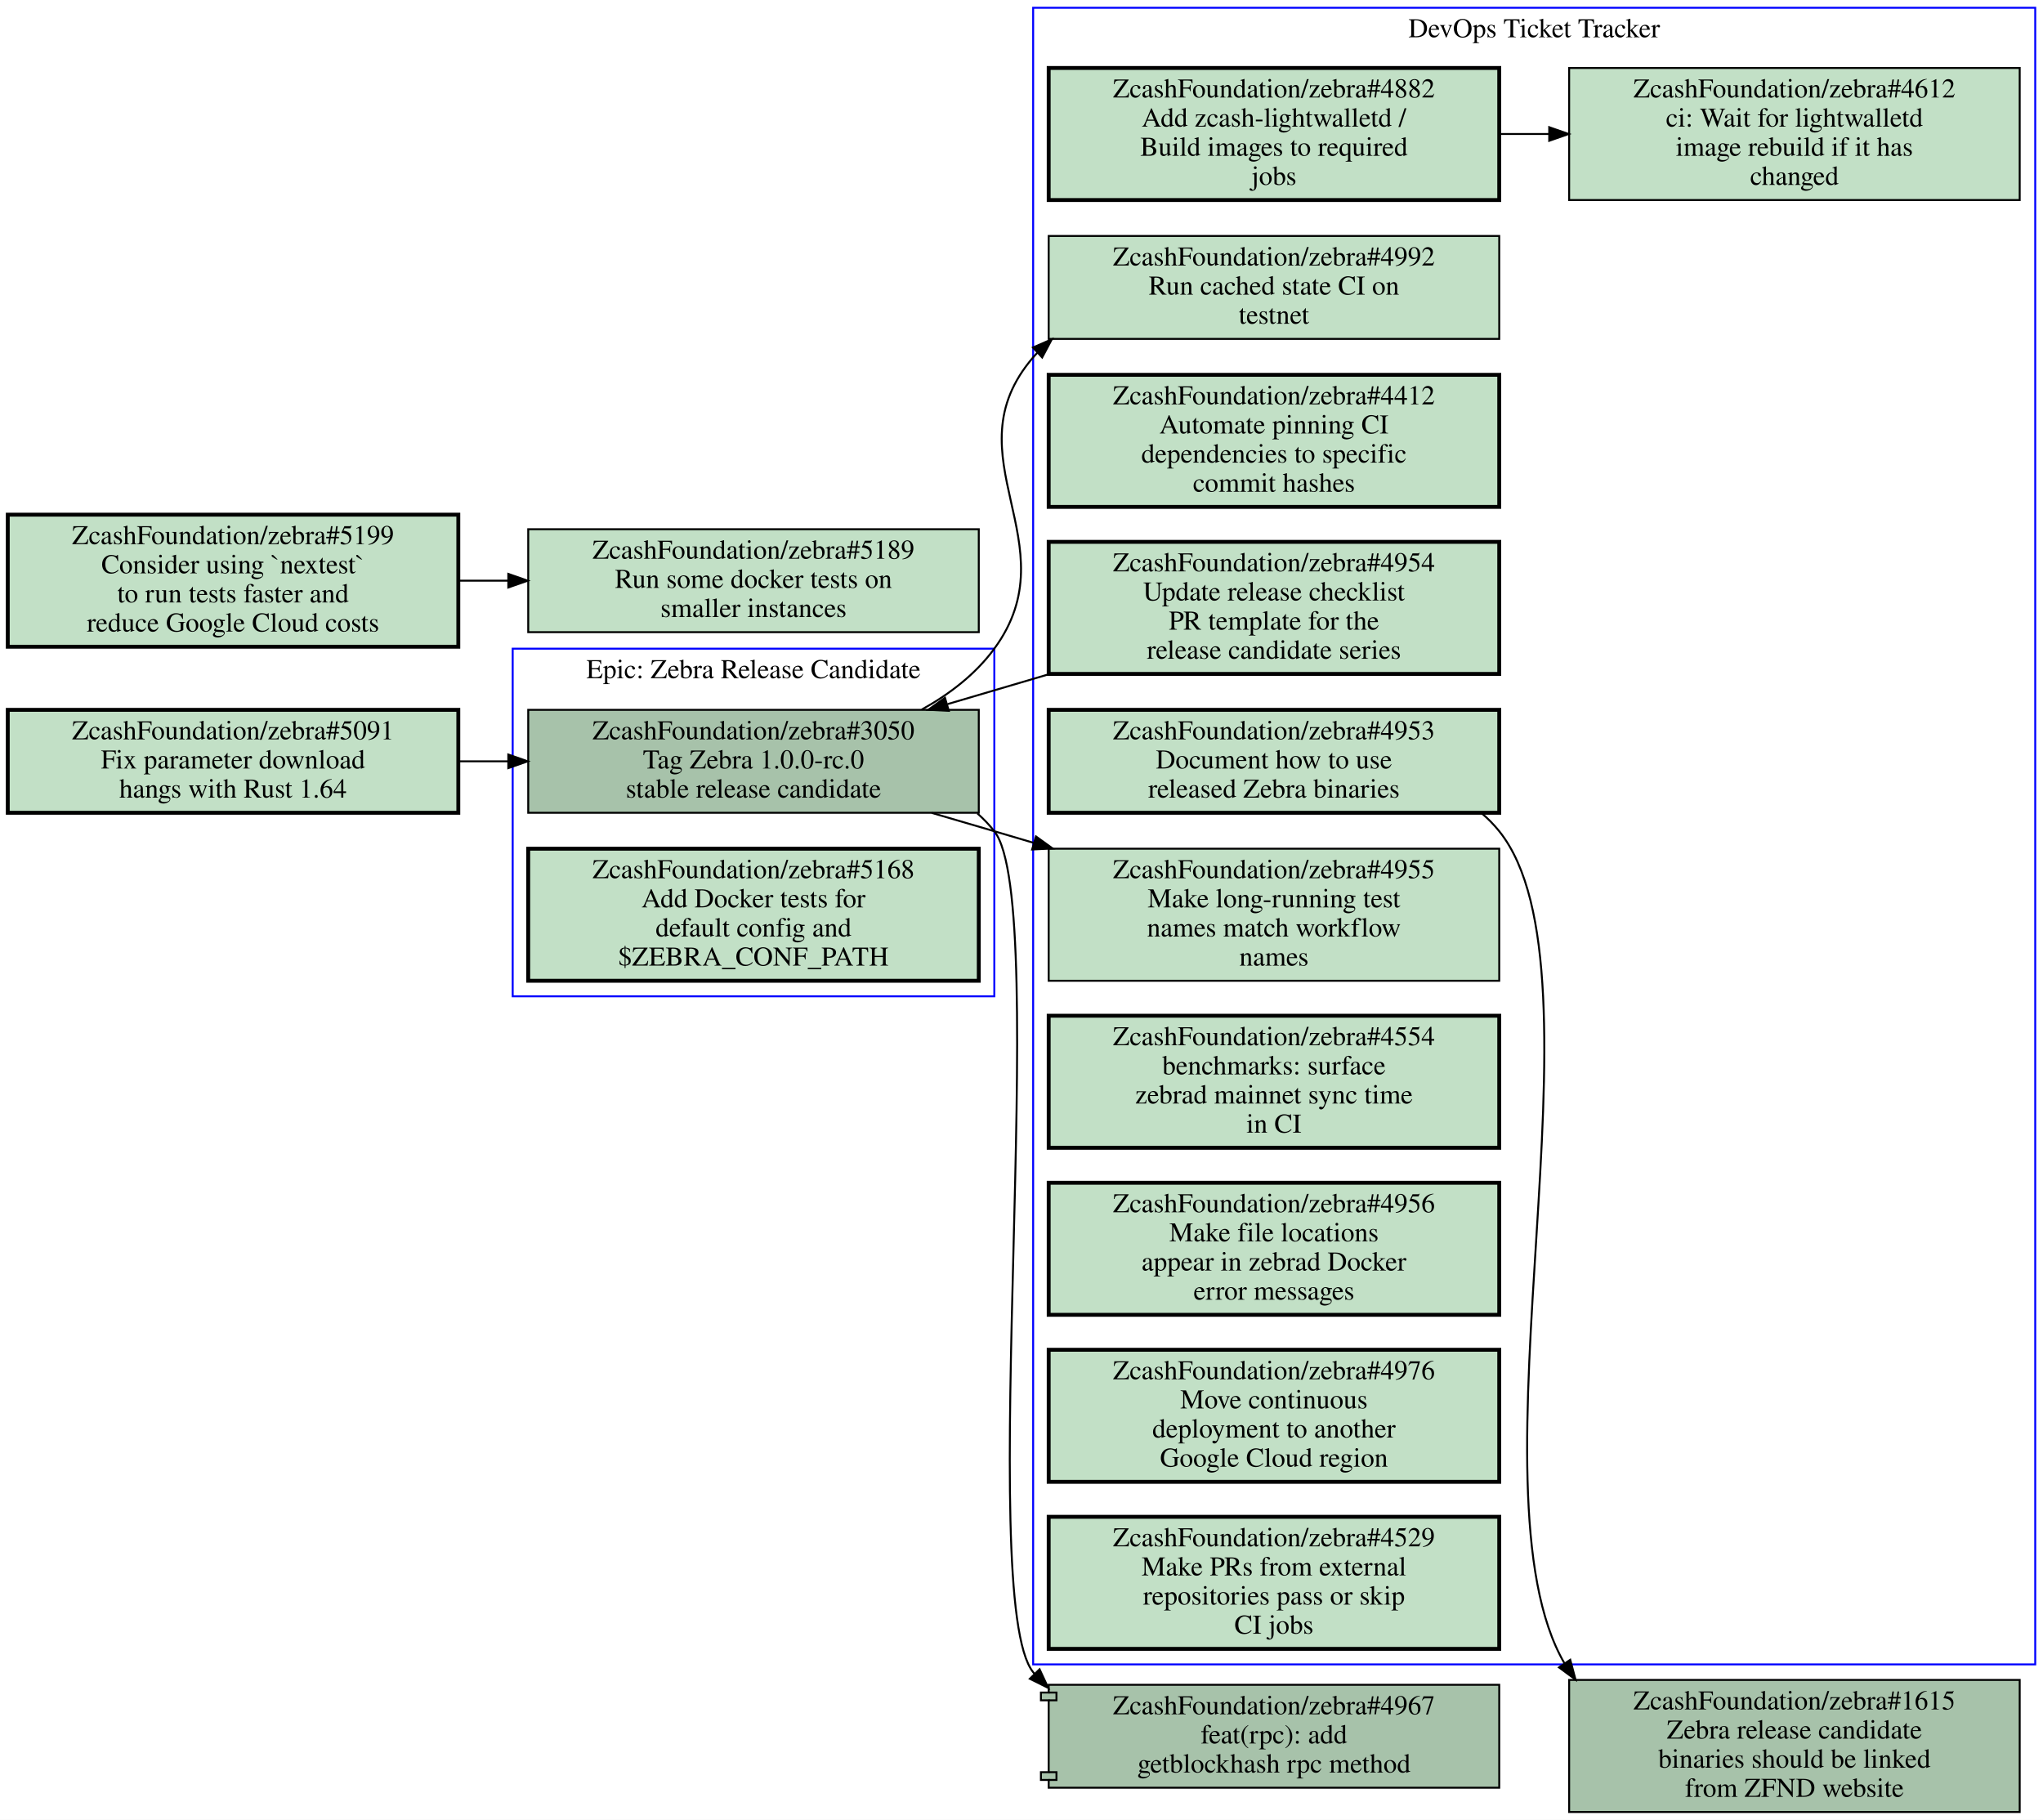
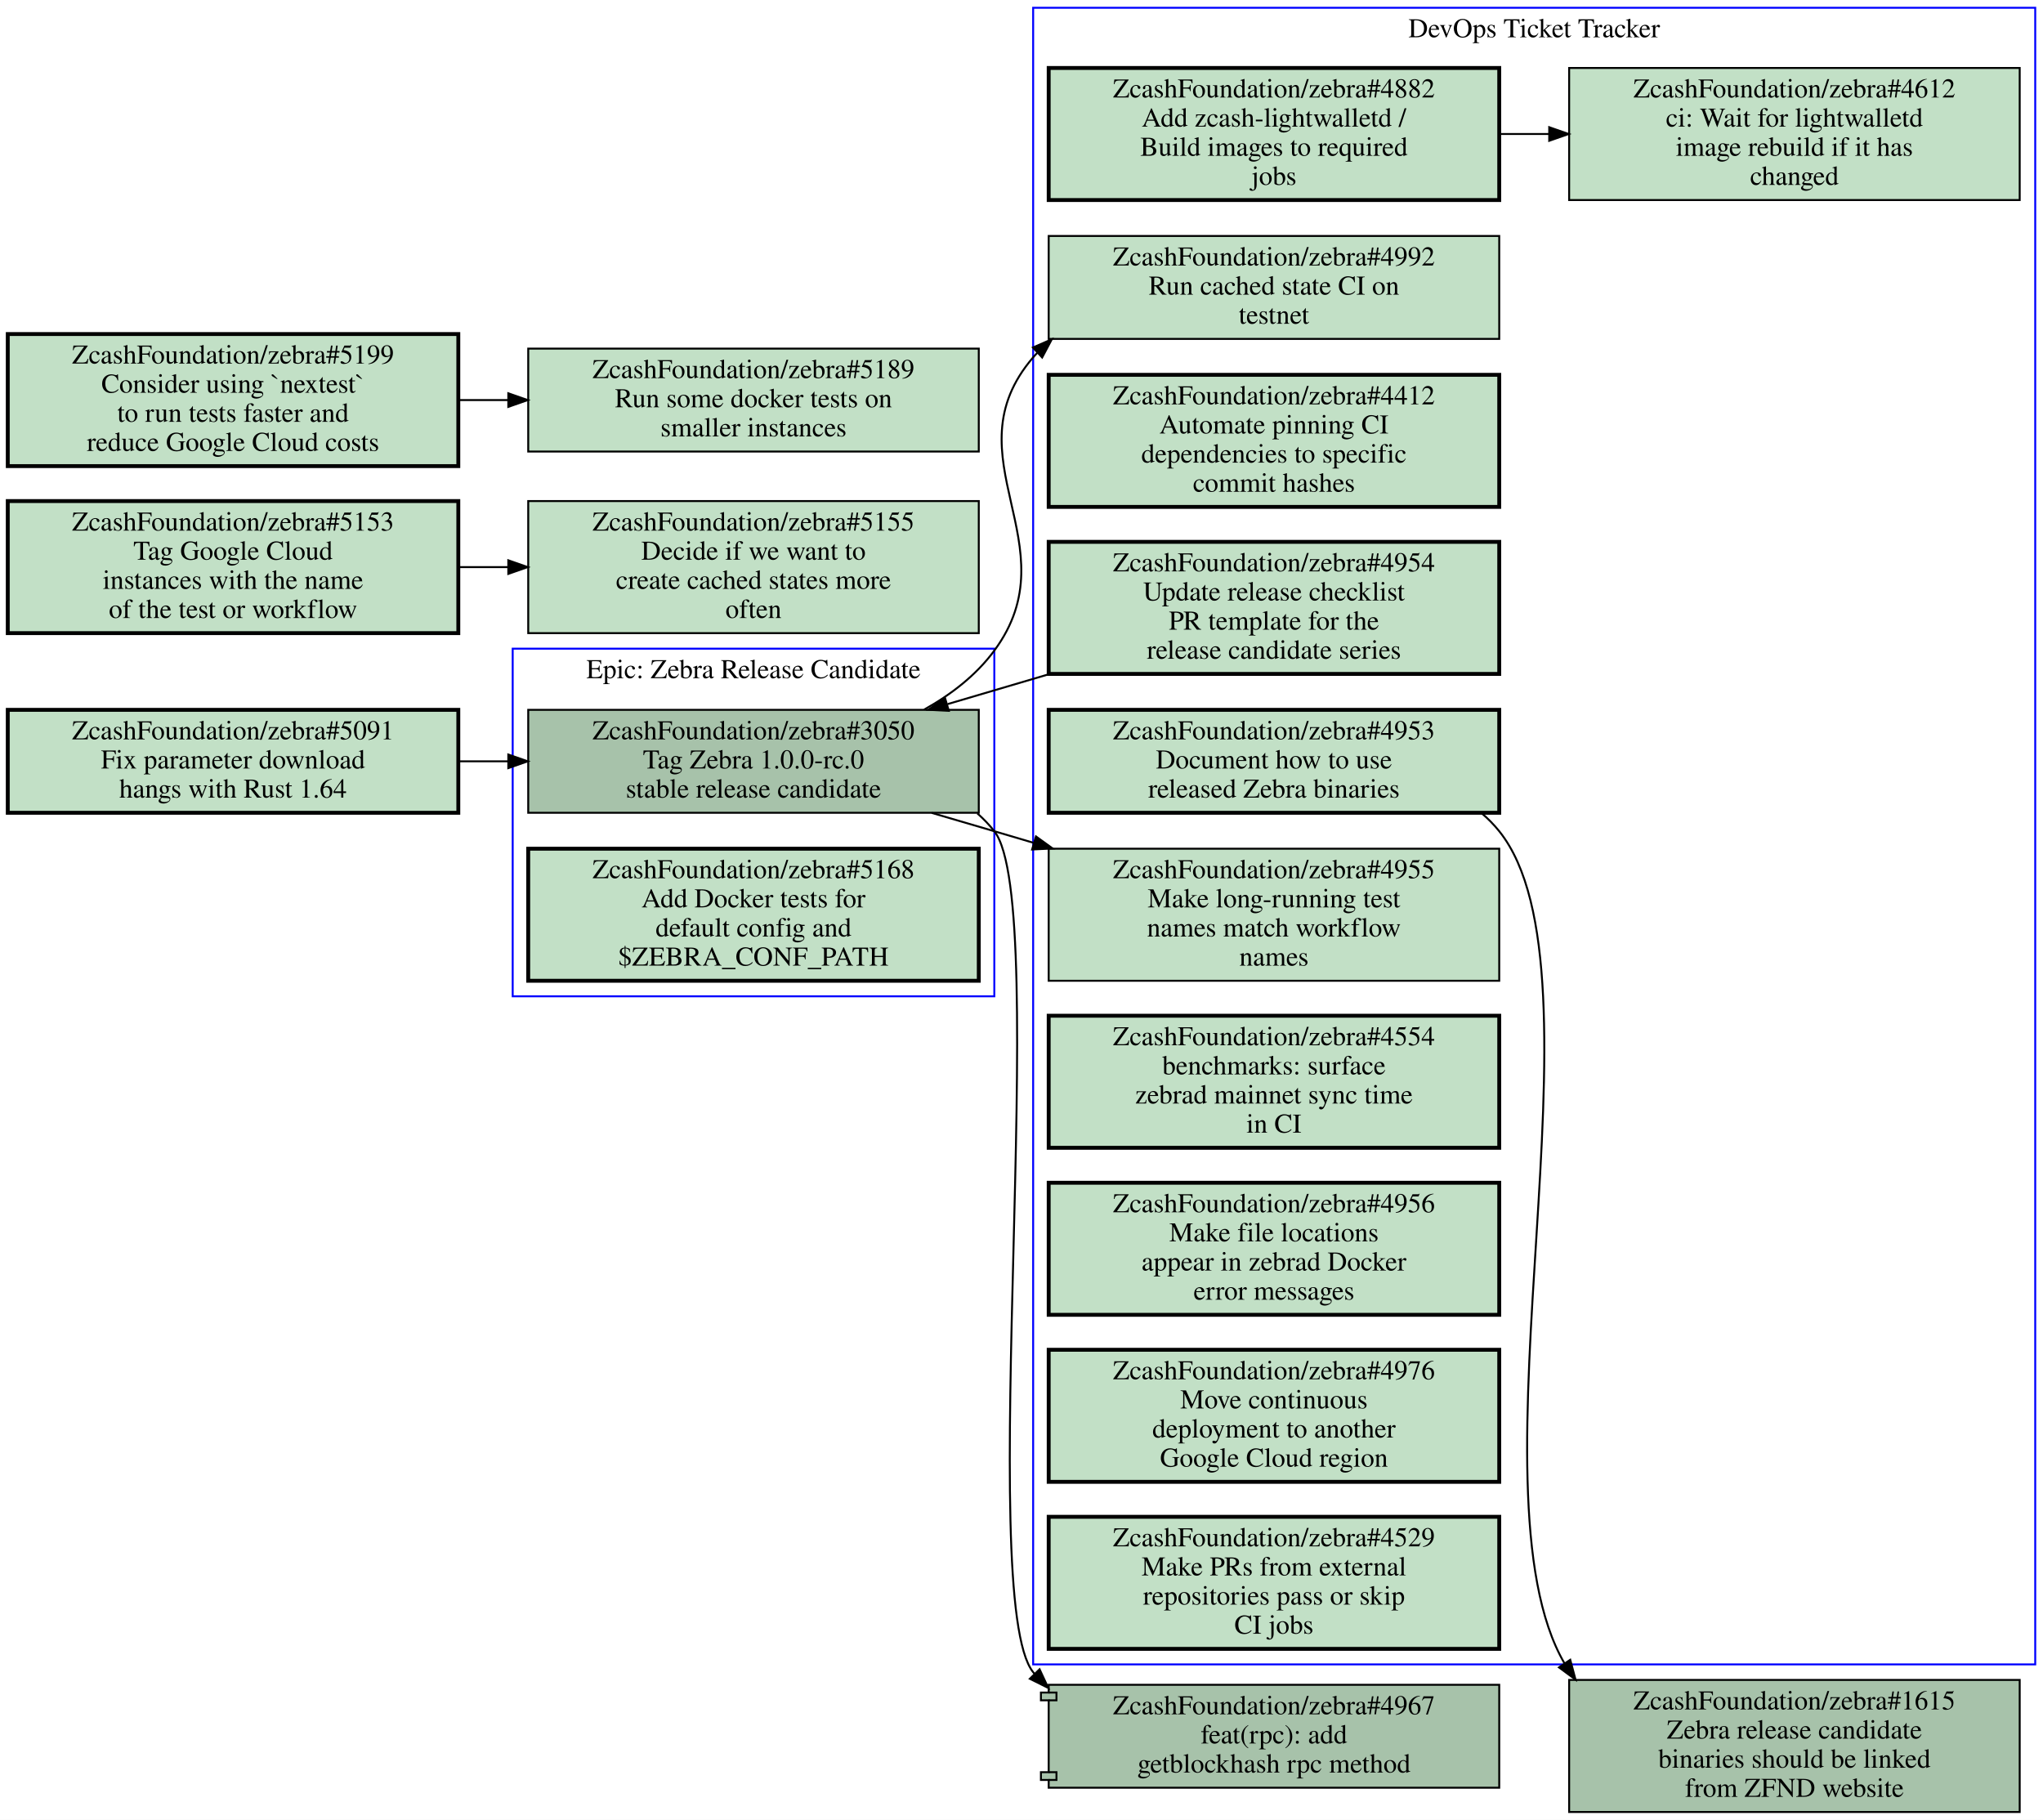
<svg xmlns="http://www.w3.org/2000/svg" xmlns:xlink="http://www.w3.org/1999/xlink" width="1052pt" height="937pt" viewBox="0.00 0.00 1052.00 937.00">
  <g id="graph0" class="graph" transform="scale(1 1) rotate(0) translate(4 933)">
    <polygon fill="#ffffff" stroke="transparent" points="-4,4 -4,-933 1048,-933 1048,4 -4,4" />
    <g id="clust1" class="cluster">
      <polygon fill="none" stroke="#0000ff" points="528,-76 528,-929 1044,-929 1044,-76 528,-76" />
      <text text-anchor="middle" x="786" y="-913.8" font-family="Times,serif" font-size="14.00" fill="#000000">DevOps Ticket Tracker</text>
    </g>
    <g id="clust2" class="cluster">
      <polygon fill="none" stroke="#0000ff" points="260,-420 260,-599 508,-599 508,-420 260,-420" />
      <text text-anchor="middle" x="384" y="-583.8" font-family="Times,serif" font-size="14.00" fill="#000000">Epic: Zebra Release Candidate</text>
    </g>
    <g id="node1" class="node open">
      <g id="a_node1">
        <a xlink:href="https://github.com/ZcashFoundation/zebra/issues/4953" xlink:title="ZcashFoundation/zebra#4953&#10;Document how to use&#10;released Zebra binaries" target="_blank">
          <polygon fill="#c2e0c6" stroke="#000000" stroke-width="2" points="768,-567.5 536,-567.5 536,-514.5 768,-514.5 768,-567.5" />
          <text text-anchor="middle" x="652" y="-552.3" font-family="Times,serif" font-size="14.00" fill="#000000">ZcashFoundation/zebra#4953</text>
          <text text-anchor="middle" x="652" y="-537.3" font-family="Times,serif" font-size="14.00" fill="#000000">Document how to use</text>
          <text text-anchor="middle" x="652" y="-522.3" font-family="Times,serif" font-size="14.00" fill="#000000">released Zebra binaries</text>
        </a>
      </g>
    </g>
    <g id="node14" class="node open">
      <g id="a_node14">
        <a xlink:href="https://github.com/ZcashFoundation/zebra/issues/1615" xlink:title="ZcashFoundation/zebra#1615&#10;Zebra release candidate&#10;binaries should be linked&#10;from ZFND website" target="_blank">
          <polygon fill="#a7c2aa" stroke="#000000" points="1036,-68 804,-68 804,0 1036,0 1036,-68" />
          <text text-anchor="middle" x="920" y="-52.8" font-family="Times,serif" font-size="14.00" fill="#000000">ZcashFoundation/zebra#1615</text>
          <text text-anchor="middle" x="920" y="-37.8" font-family="Times,serif" font-size="14.00" fill="#000000">Zebra release candidate</text>
          <text text-anchor="middle" x="920" y="-22.8" font-family="Times,serif" font-size="14.00" fill="#000000">binaries should be linked</text>
          <text text-anchor="middle" x="920" y="-7.8" font-family="Times,serif" font-size="14.00" fill="#000000">from ZFND website</text>
        </a>
      </g>
    </g>
    <g id="edge2" class="edge">
      <path fill="none" stroke="#000000" d="M758.78,-514.42C762.13,-511.58 765.23,-508.45 768,-505 826.5,-432.13 749.43,-165.72 801.64,-76.46" />
      <polygon fill="#000000" stroke="#000000" points="804.564,-78.384 807.29,-68.146 798.774,-74.45 804.564,-78.384" />
    </g>
    <g id="node2" class="node open">
      <g id="a_node2">
        <a xlink:href="https://github.com/ZcashFoundation/zebra/issues/4954" xlink:title="ZcashFoundation/zebra#4954&#10;Update release checklist&#10;PR template for the&#10;release candidate series" target="_blank">
          <polygon fill="#c2e0c6" stroke="#000000" stroke-width="2" points="768,-654 536,-654 536,-586 768,-586 768,-654" />
          <text text-anchor="middle" x="652" y="-638.8" font-family="Times,serif" font-size="14.00" fill="#000000">ZcashFoundation/zebra#4954</text>
          <text text-anchor="middle" x="652" y="-623.8" font-family="Times,serif" font-size="14.00" fill="#000000">Update release checklist</text>
          <text text-anchor="middle" x="652" y="-608.8" font-family="Times,serif" font-size="14.00" fill="#000000">PR template for the</text>
          <text text-anchor="middle" x="652" y="-593.8" font-family="Times,serif" font-size="14.00" fill="#000000">release candidate series</text>
        </a>
      </g>
    </g>
    <g id="node12" class="node open">
      <g id="a_node12">
        <a xlink:href="https://github.com/ZcashFoundation/zebra/issues/3050" xlink:title="ZcashFoundation/zebra#3050&#10;Tag Zebra 1.0.0-rc.0&#10;stable release candidate" target="_blank">
          <polygon fill="#a7c2aa" stroke="#000000" points="500,-567.5 268,-567.5 268,-514.5 500,-514.5 500,-567.5" />
          <text text-anchor="middle" x="384" y="-552.3" font-family="Times,serif" font-size="14.00" fill="#000000">ZcashFoundation/zebra#3050</text>
          <text text-anchor="middle" x="384" y="-537.3" font-family="Times,serif" font-size="14.00" fill="#000000">Tag Zebra 1.0.0-rc.0</text>
          <text text-anchor="middle" x="384" y="-522.3" font-family="Times,serif" font-size="14.00" fill="#000000">stable release candidate</text>
        </a>
      </g>
    </g>
    <g id="edge3" class="edge">
      <path fill="none" stroke="#000000" d="M536.55,-585.97C519.05,-580.81 501.11,-575.52 483.98,-570.47" />
      <polygon fill="#000000" stroke="#000000" points="484.571,-566.996 473.99,-567.53 482.595,-573.711 484.571,-566.996" />
    </g>
    <g id="node3" class="node open">
      <g id="a_node3">
        <a xlink:href="https://github.com/ZcashFoundation/zebra/issues/4412" xlink:title="ZcashFoundation/zebra#4412&#10;Automate pinning CI&#10;dependencies to specific&#10;commit hashes" target="_blank">
          <polygon fill="#c2e0c6" stroke="#000000" stroke-width="2" points="768,-740 536,-740 536,-672 768,-672 768,-740" />
          <text text-anchor="middle" x="652" y="-724.8" font-family="Times,serif" font-size="14.00" fill="#000000">ZcashFoundation/zebra#4412</text>
          <text text-anchor="middle" x="652" y="-709.8" font-family="Times,serif" font-size="14.00" fill="#000000">Automate pinning CI</text>
          <text text-anchor="middle" x="652" y="-694.8" font-family="Times,serif" font-size="14.00" fill="#000000">dependencies to specific</text>
          <text text-anchor="middle" x="652" y="-679.8" font-family="Times,serif" font-size="14.00" fill="#000000">commit hashes</text>
        </a>
      </g>
    </g>
    <g id="node4" class="node open">
      <g id="a_node4">
        <a xlink:href="https://github.com/ZcashFoundation/zebra/issues/4612" xlink:title="ZcashFoundation/zebra#4612&#10;ci: Wait for lightwalletd&#10;image rebuild if it has&#10;changed" target="_blank">
          <polygon fill="#c2e0c6" stroke="#000000" points="1036,-898 804,-898 804,-830 1036,-830 1036,-898" />
          <text text-anchor="middle" x="920" y="-882.8" font-family="Times,serif" font-size="14.00" fill="#000000">ZcashFoundation/zebra#4612</text>
          <text text-anchor="middle" x="920" y="-867.8" font-family="Times,serif" font-size="14.00" fill="#000000">ci: Wait for lightwalletd</text>
          <text text-anchor="middle" x="920" y="-852.8" font-family="Times,serif" font-size="14.00" fill="#000000">image rebuild if it has</text>
          <text text-anchor="middle" x="920" y="-837.8" font-family="Times,serif" font-size="14.00" fill="#000000">changed</text>
        </a>
      </g>
    </g>
    <g id="node5" class="node open">
      <g id="a_node5">
        <a xlink:href="https://github.com/ZcashFoundation/zebra/issues/4955" xlink:title="ZcashFoundation/zebra#4955&#10;Make long-running test&#10;names match workflow&#10;names" target="_blank">
          <polygon fill="#c2e0c6" stroke="#000000" points="768,-496 536,-496 536,-428 768,-428 768,-496" />
          <text text-anchor="middle" x="652" y="-480.8" font-family="Times,serif" font-size="14.00" fill="#000000">ZcashFoundation/zebra#4955</text>
          <text text-anchor="middle" x="652" y="-465.8" font-family="Times,serif" font-size="14.00" fill="#000000">Make long-running test</text>
          <text text-anchor="middle" x="652" y="-450.8" font-family="Times,serif" font-size="14.00" fill="#000000">names match workflow</text>
          <text text-anchor="middle" x="652" y="-435.8" font-family="Times,serif" font-size="14.00" fill="#000000">names</text>
        </a>
      </g>
    </g>
    <g id="node6" class="node open">
      <g id="a_node6">
        <a xlink:href="https://github.com/ZcashFoundation/zebra/issues/4882" xlink:title="ZcashFoundation/zebra#4882&#10;Add zcash-lightwalletd /&#10;Build images to required&#10;jobs" target="_blank">
          <polygon fill="#c2e0c6" stroke="#000000" stroke-width="2" points="768,-898 536,-898 536,-830 768,-830 768,-898" />
          <text text-anchor="middle" x="652" y="-882.8" font-family="Times,serif" font-size="14.00" fill="#000000">ZcashFoundation/zebra#4882</text>
          <text text-anchor="middle" x="652" y="-867.8" font-family="Times,serif" font-size="14.00" fill="#000000">Add zcash-lightwalletd /</text>
          <text text-anchor="middle" x="652" y="-852.8" font-family="Times,serif" font-size="14.00" fill="#000000">Build images to required</text>
          <text text-anchor="middle" x="652" y="-837.8" font-family="Times,serif" font-size="14.00" fill="#000000">jobs</text>
        </a>
      </g>
    </g>
    <g id="edge1" class="edge">
      <path fill="none" stroke="#000000" d="M768.38,-864C776.71,-864 785.14,-864 793.53,-864" />
      <polygon fill="#000000" stroke="#000000" points="793.74,-867.5 803.74,-864 793.74,-860.5 793.74,-867.5" />
    </g>
    <g id="node7" class="node open">
      <g id="a_node7">
        <a xlink:href="https://github.com/ZcashFoundation/zebra/issues/4992" xlink:title="ZcashFoundation/zebra#4992&#10;Run cached state CI on&#10;testnet" target="_blank">
          <polygon fill="#c2e0c6" stroke="#000000" points="768,-811.5 536,-811.5 536,-758.5 768,-758.5 768,-811.5" />
          <text text-anchor="middle" x="652" y="-796.3" font-family="Times,serif" font-size="14.00" fill="#000000">ZcashFoundation/zebra#4992</text>
          <text text-anchor="middle" x="652" y="-781.3" font-family="Times,serif" font-size="14.00" fill="#000000">Run cached state CI on</text>
          <text text-anchor="middle" x="652" y="-766.3" font-family="Times,serif" font-size="14.00" fill="#000000">testnet</text>
        </a>
      </g>
    </g>
    <g id="node8" class="node open">
      <g id="a_node8">
        <a xlink:href="https://github.com/ZcashFoundation/zebra/issues/4554" xlink:title="ZcashFoundation/zebra#4554&#10;benchmarks: surface&#10;zebrad mainnet sync time&#10;in CI" target="_blank">
          <polygon fill="#c2e0c6" stroke="#000000" stroke-width="2" points="768,-410 536,-410 536,-342 768,-342 768,-410" />
          <text text-anchor="middle" x="652" y="-394.8" font-family="Times,serif" font-size="14.00" fill="#000000">ZcashFoundation/zebra#4554</text>
          <text text-anchor="middle" x="652" y="-379.8" font-family="Times,serif" font-size="14.00" fill="#000000">benchmarks: surface</text>
          <text text-anchor="middle" x="652" y="-364.8" font-family="Times,serif" font-size="14.00" fill="#000000">zebrad mainnet sync time</text>
          <text text-anchor="middle" x="652" y="-349.8" font-family="Times,serif" font-size="14.00" fill="#000000">in CI</text>
        </a>
      </g>
    </g>
    <g id="node9" class="node open">
      <g id="a_node9">
        <a xlink:href="https://github.com/ZcashFoundation/zebra/issues/4956" xlink:title="ZcashFoundation/zebra#4956&#10;Make file locations&#10;appear in zebrad Docker&#10;error messages" target="_blank">
          <polygon fill="#c2e0c6" stroke="#000000" stroke-width="2" points="768,-324 536,-324 536,-256 768,-256 768,-324" />
          <text text-anchor="middle" x="652" y="-308.8" font-family="Times,serif" font-size="14.00" fill="#000000">ZcashFoundation/zebra#4956</text>
          <text text-anchor="middle" x="652" y="-293.8" font-family="Times,serif" font-size="14.00" fill="#000000">Make file locations</text>
          <text text-anchor="middle" x="652" y="-278.8" font-family="Times,serif" font-size="14.00" fill="#000000">appear in zebrad Docker</text>
          <text text-anchor="middle" x="652" y="-263.8" font-family="Times,serif" font-size="14.00" fill="#000000">error messages</text>
        </a>
      </g>
    </g>
    <g id="node10" class="node open">
      <g id="a_node10">
        <a xlink:href="https://github.com/ZcashFoundation/zebra/issues/4976" xlink:title="ZcashFoundation/zebra#4976&#10;Move continuous&#10;deployment to another&#10;Google Cloud region" target="_blank">
          <polygon fill="#c2e0c6" stroke="#000000" stroke-width="2" points="768,-238 536,-238 536,-170 768,-170 768,-238" />
          <text text-anchor="middle" x="652" y="-222.8" font-family="Times,serif" font-size="14.00" fill="#000000">ZcashFoundation/zebra#4976</text>
          <text text-anchor="middle" x="652" y="-207.8" font-family="Times,serif" font-size="14.00" fill="#000000">Move continuous</text>
          <text text-anchor="middle" x="652" y="-192.8" font-family="Times,serif" font-size="14.00" fill="#000000">deployment to another</text>
          <text text-anchor="middle" x="652" y="-177.8" font-family="Times,serif" font-size="14.00" fill="#000000">Google Cloud region</text>
        </a>
      </g>
    </g>
    <g id="node11" class="node open">
      <g id="a_node11">
        <a xlink:href="https://github.com/ZcashFoundation/zebra/issues/4529" xlink:title="ZcashFoundation/zebra#4529&#10;Make PRs from external&#10;repositories pass or skip&#10;CI jobs" target="_blank">
          <polygon fill="#c2e0c6" stroke="#000000" stroke-width="2" points="768,-152 536,-152 536,-84 768,-84 768,-152" />
          <text text-anchor="middle" x="652" y="-136.8" font-family="Times,serif" font-size="14.00" fill="#000000">ZcashFoundation/zebra#4529</text>
          <text text-anchor="middle" x="652" y="-121.8" font-family="Times,serif" font-size="14.00" fill="#000000">Make PRs from external</text>
          <text text-anchor="middle" x="652" y="-106.8" font-family="Times,serif" font-size="14.00" fill="#000000">repositories pass or skip</text>
          <text text-anchor="middle" x="652" y="-91.8" font-family="Times,serif" font-size="14.00" fill="#000000">CI jobs</text>
        </a>
      </g>
    </g>
    <g id="edge4" class="edge">
      <path fill="none" stroke="#000000" d="M475.78,-514.44C486.64,-511.27 497.57,-508.07 508,-505 514.56,-503.07 521.28,-501.08 528.07,-499.07" />
      <polygon fill="#000000" stroke="#000000" points="529.458,-502.309 538.05,-496.11 527.467,-495.598 529.458,-502.309" />
    </g>
    <g id="edge5" class="edge">
-       <path fill="none" stroke="#000000" d="M470.62,-567.64C485.02,-575.62 498.37,-585.87 508,-599 547.78,-653.23 484.14,-698.01 528,-749 528.73,-749.85 529.48,-750.68 530.25,-751.49" />
-       <polygon fill="#000000" stroke="#000000" points="527.89,-754.075 537.61,-758.29 532.64,-748.933 527.89,-754.075" />
+       <path fill="none" stroke="#000000" d="M471.86,-567.62C485.78,-575.39 498.64,-585.32 508,-598 548.2,-652.47 483.87,-697.66 528,-749 528.73,-749.85 529.48,-750.68 530.25,-751.49" />
+       <polygon fill="#000000" stroke="#000000" points="527.883,-754.068 537.6,-758.29 532.636,-748.93 527.883,-754.068" />
    </g>
    <g id="node15" class="node open">
      <g id="a_node15">
        <a xlink:href="https://github.com/ZcashFoundation/zebra/pull/4967" xlink:title="ZcashFoundation/zebra#4967&#10;feat(rpc): add&#10;getblockhash rpc method" target="_blank">
          <polygon fill="#a7c2aa" stroke="#000000" points="768,-65.5 536,-65.5 536,-61.5 532,-61.5 532,-57.5 536,-57.5 536,-20.5 532,-20.5 532,-16.5 536,-16.5 536,-12.5 768,-12.5 768,-65.5" />
          <polyline fill="none" stroke="#000000" points="536,-61.5 540,-61.5 540,-57.5 536,-57.5 " />
          <polyline fill="none" stroke="#000000" points="536,-20.5 540,-20.5 540,-16.5 536,-16.5 " />
          <text text-anchor="middle" x="652" y="-50.3" font-family="Times,serif" font-size="14.00" fill="#000000">ZcashFoundation/zebra#4967</text>
          <text text-anchor="middle" x="652" y="-35.3" font-family="Times,serif" font-size="14.00" fill="#000000">feat(rpc): add</text>
          <text text-anchor="middle" x="652" y="-20.3" font-family="Times,serif" font-size="14.00" fill="#000000">getblockhash rpc method</text>
        </a>
      </g>
    </g>
    <g id="edge6" class="edge">
      <path fill="none" stroke="#000000" d="M499.28,-514.17C502.44,-511.39 505.36,-508.35 508,-505 537.8,-467.17 497.77,-109.5 528,-72 528.22,-71.724 528.45,-71.449 528.67,-71.177" />
      <polygon fill="#000000" stroke="#000000" points="531.313,-73.48 535.78,-63.873 526.297,-68.597 531.313,-73.48" />
    </g>
    <g id="node13" class="node open">
      <g id="a_node13">
        <a xlink:href="https://github.com/ZcashFoundation/zebra/issues/5168" xlink:title="ZcashFoundation/zebra#5168&#10;Add Docker tests for&#10;default config and&#10;$ZEBRA_CONF_PATH" target="_blank">
          <polygon fill="#c2e0c6" stroke="#000000" stroke-width="2" points="500,-496 268,-496 268,-428 500,-428 500,-496" />
          <text text-anchor="middle" x="384" y="-480.8" font-family="Times,serif" font-size="14.00" fill="#000000">ZcashFoundation/zebra#5168</text>
          <text text-anchor="middle" x="384" y="-465.8" font-family="Times,serif" font-size="14.00" fill="#000000">Add Docker tests for</text>
          <text text-anchor="middle" x="384" y="-450.8" font-family="Times,serif" font-size="14.00" fill="#000000">default config and</text>
          <text text-anchor="middle" x="384" y="-435.8" font-family="Times,serif" font-size="14.00" fill="#000000">$ZEBRA_CONF_PATH</text>
        </a>
      </g>
    </g>
    <g id="node16" class="node open">
      <g id="a_node16">
        <a xlink:href="https://github.com/ZcashFoundation/zebra/issues/5091" xlink:title="ZcashFoundation/zebra#5091&#10;Fix parameter download&#10;hangs with Rust 1.64" target="_blank">
          <polygon fill="#c2e0c6" stroke="#000000" stroke-width="2" points="232,-567.5 0,-567.5 0,-514.5 232,-514.5 232,-567.5" />
          <text text-anchor="middle" x="116" y="-552.3" font-family="Times,serif" font-size="14.00" fill="#000000">ZcashFoundation/zebra#5091</text>
          <text text-anchor="middle" x="116" y="-537.3" font-family="Times,serif" font-size="14.00" fill="#000000">Fix parameter download</text>
          <text text-anchor="middle" x="116" y="-522.3" font-family="Times,serif" font-size="14.00" fill="#000000">hangs with Rust 1.64</text>
        </a>
      </g>
    </g>
    <g id="edge7" class="edge">
      <path fill="none" stroke="#000000" d="M232.38,-541C240.71,-541 249.14,-541 257.53,-541" />
      <polygon fill="#000000" stroke="#000000" points="257.74,-544.5 267.74,-541 257.74,-537.5 257.74,-544.5" />
    </g>
    <g id="node17" class="node open">
      <g id="a_node17">
-         <a xlink:href="https://github.com/ZcashFoundation/zebra/issues/5189" xlink:title="ZcashFoundation/zebra#5189&#10;Run some docker tests on&#10;smaller instances" target="_blank">
-           <polygon fill="#c2e0c6" stroke="#000000" points="500,-660.5 268,-660.5 268,-607.5 500,-607.5 500,-660.5" />
-           <text text-anchor="middle" x="384" y="-645.3" font-family="Times,serif" font-size="14.00" fill="#000000">ZcashFoundation/zebra#5189</text>
-           <text text-anchor="middle" x="384" y="-630.3" font-family="Times,serif" font-size="14.00" fill="#000000">Run some docker tests on</text>
-           <text text-anchor="middle" x="384" y="-615.3" font-family="Times,serif" font-size="14.00" fill="#000000">smaller instances</text>
+         <a xlink:href="https://github.com/ZcashFoundation/zebra/issues/5153" xlink:title="ZcashFoundation/zebra#5153&#10;Tag Google Cloud&#10;instances with the name&#10;of the test or workflow" target="_blank">
+           <polygon fill="#c2e0c6" stroke="#000000" stroke-width="2" points="232,-675 0,-675 0,-607 232,-607 232,-675" />
+           <text text-anchor="middle" x="116" y="-659.8" font-family="Times,serif" font-size="14.00" fill="#000000">ZcashFoundation/zebra#5153</text>
+           <text text-anchor="middle" x="116" y="-644.8" font-family="Times,serif" font-size="14.00" fill="#000000">Tag Google Cloud</text>
+           <text text-anchor="middle" x="116" y="-629.8" font-family="Times,serif" font-size="14.00" fill="#000000">instances with the name</text>
+           <text text-anchor="middle" x="116" y="-614.8" font-family="Times,serif" font-size="14.00" fill="#000000">of the test or workflow</text>
        </a>
      </g>
    </g>
    <g id="node18" class="node open">
      <g id="a_node18">
+         <a xlink:href="https://github.com/ZcashFoundation/zebra/issues/5155" xlink:title="ZcashFoundation/zebra#5155&#10;Decide if we want to&#10;create cached states more&#10;often" target="_blank">
+           <polygon fill="#c2e0c6" stroke="#000000" points="500,-675 268,-675 268,-607 500,-607 500,-675" />
+           <text text-anchor="middle" x="384" y="-659.8" font-family="Times,serif" font-size="14.00" fill="#000000">ZcashFoundation/zebra#5155</text>
+           <text text-anchor="middle" x="384" y="-644.8" font-family="Times,serif" font-size="14.00" fill="#000000">Decide if we want to</text>
+           <text text-anchor="middle" x="384" y="-629.8" font-family="Times,serif" font-size="14.00" fill="#000000">create cached states more</text>
+           <text text-anchor="middle" x="384" y="-614.8" font-family="Times,serif" font-size="14.00" fill="#000000">often</text>
+         </a>
+       </g>
+     </g>
+     <g id="edge8" class="edge">
+       <path fill="none" stroke="#000000" d="M232.38,-641C240.71,-641 249.14,-641 257.53,-641" />
+       <polygon fill="#000000" stroke="#000000" points="257.74,-644.5 267.74,-641 257.74,-637.5 257.74,-644.5" />
+     </g>
+     <g id="node19" class="node open">
+       <g id="a_node19">
+         <a xlink:href="https://github.com/ZcashFoundation/zebra/issues/5189" xlink:title="ZcashFoundation/zebra#5189&#10;Run some docker tests on&#10;smaller instances" target="_blank">
+           <polygon fill="#c2e0c6" stroke="#000000" points="500,-753.5 268,-753.5 268,-700.5 500,-700.5 500,-753.5" />
+           <text text-anchor="middle" x="384" y="-738.3" font-family="Times,serif" font-size="14.00" fill="#000000">ZcashFoundation/zebra#5189</text>
+           <text text-anchor="middle" x="384" y="-723.3" font-family="Times,serif" font-size="14.00" fill="#000000">Run some docker tests on</text>
+           <text text-anchor="middle" x="384" y="-708.3" font-family="Times,serif" font-size="14.00" fill="#000000">smaller instances</text>
+         </a>
+       </g>
+     </g>
+     <g id="node20" class="node open">
+       <g id="a_node20">
        <a xlink:href="https://github.com/ZcashFoundation/zebra/issues/5199" xlink:title="ZcashFoundation/zebra#5199&#10;Consider using `nextest`&#10;to run tests faster and&#10;reduce Google Cloud costs" target="_blank">
-           <polygon fill="#c2e0c6" stroke="#000000" stroke-width="2" points="232,-668 0,-668 0,-600 232,-600 232,-668" />
-           <text text-anchor="middle" x="116" y="-652.8" font-family="Times,serif" font-size="14.00" fill="#000000">ZcashFoundation/zebra#5199</text>
-           <text text-anchor="middle" x="116" y="-637.8" font-family="Times,serif" font-size="14.00" fill="#000000">Consider using `nextest`</text>
-           <text text-anchor="middle" x="116" y="-622.8" font-family="Times,serif" font-size="14.00" fill="#000000">to run tests faster and</text>
-           <text text-anchor="middle" x="116" y="-607.8" font-family="Times,serif" font-size="14.00" fill="#000000">reduce Google Cloud costs</text>
-         </a>
-       </g>
-     </g>
-     <g id="edge8" class="edge">
-       <path fill="none" stroke="#000000" d="M232.38,-634C240.71,-634 249.14,-634 257.53,-634" />
-       <polygon fill="#000000" stroke="#000000" points="257.74,-637.5 267.74,-634 257.74,-630.5 257.74,-637.5" />
+           <polygon fill="#c2e0c6" stroke="#000000" stroke-width="2" points="232,-761 0,-761 0,-693 232,-693 232,-761" />
+           <text text-anchor="middle" x="116" y="-745.8" font-family="Times,serif" font-size="14.00" fill="#000000">ZcashFoundation/zebra#5199</text>
+           <text text-anchor="middle" x="116" y="-730.8" font-family="Times,serif" font-size="14.00" fill="#000000">Consider using `nextest`</text>
+           <text text-anchor="middle" x="116" y="-715.8" font-family="Times,serif" font-size="14.00" fill="#000000">to run tests faster and</text>
+           <text text-anchor="middle" x="116" y="-700.8" font-family="Times,serif" font-size="14.00" fill="#000000">reduce Google Cloud costs</text>
+         </a>
+       </g>
+     </g>
+     <g id="edge9" class="edge">
+       <path fill="none" stroke="#000000" d="M232.38,-727C240.71,-727 249.14,-727 257.53,-727" />
+       <polygon fill="#000000" stroke="#000000" points="257.74,-730.5 267.74,-727 257.74,-723.5 257.74,-730.5" />
    </g>
  </g>
</svg>
